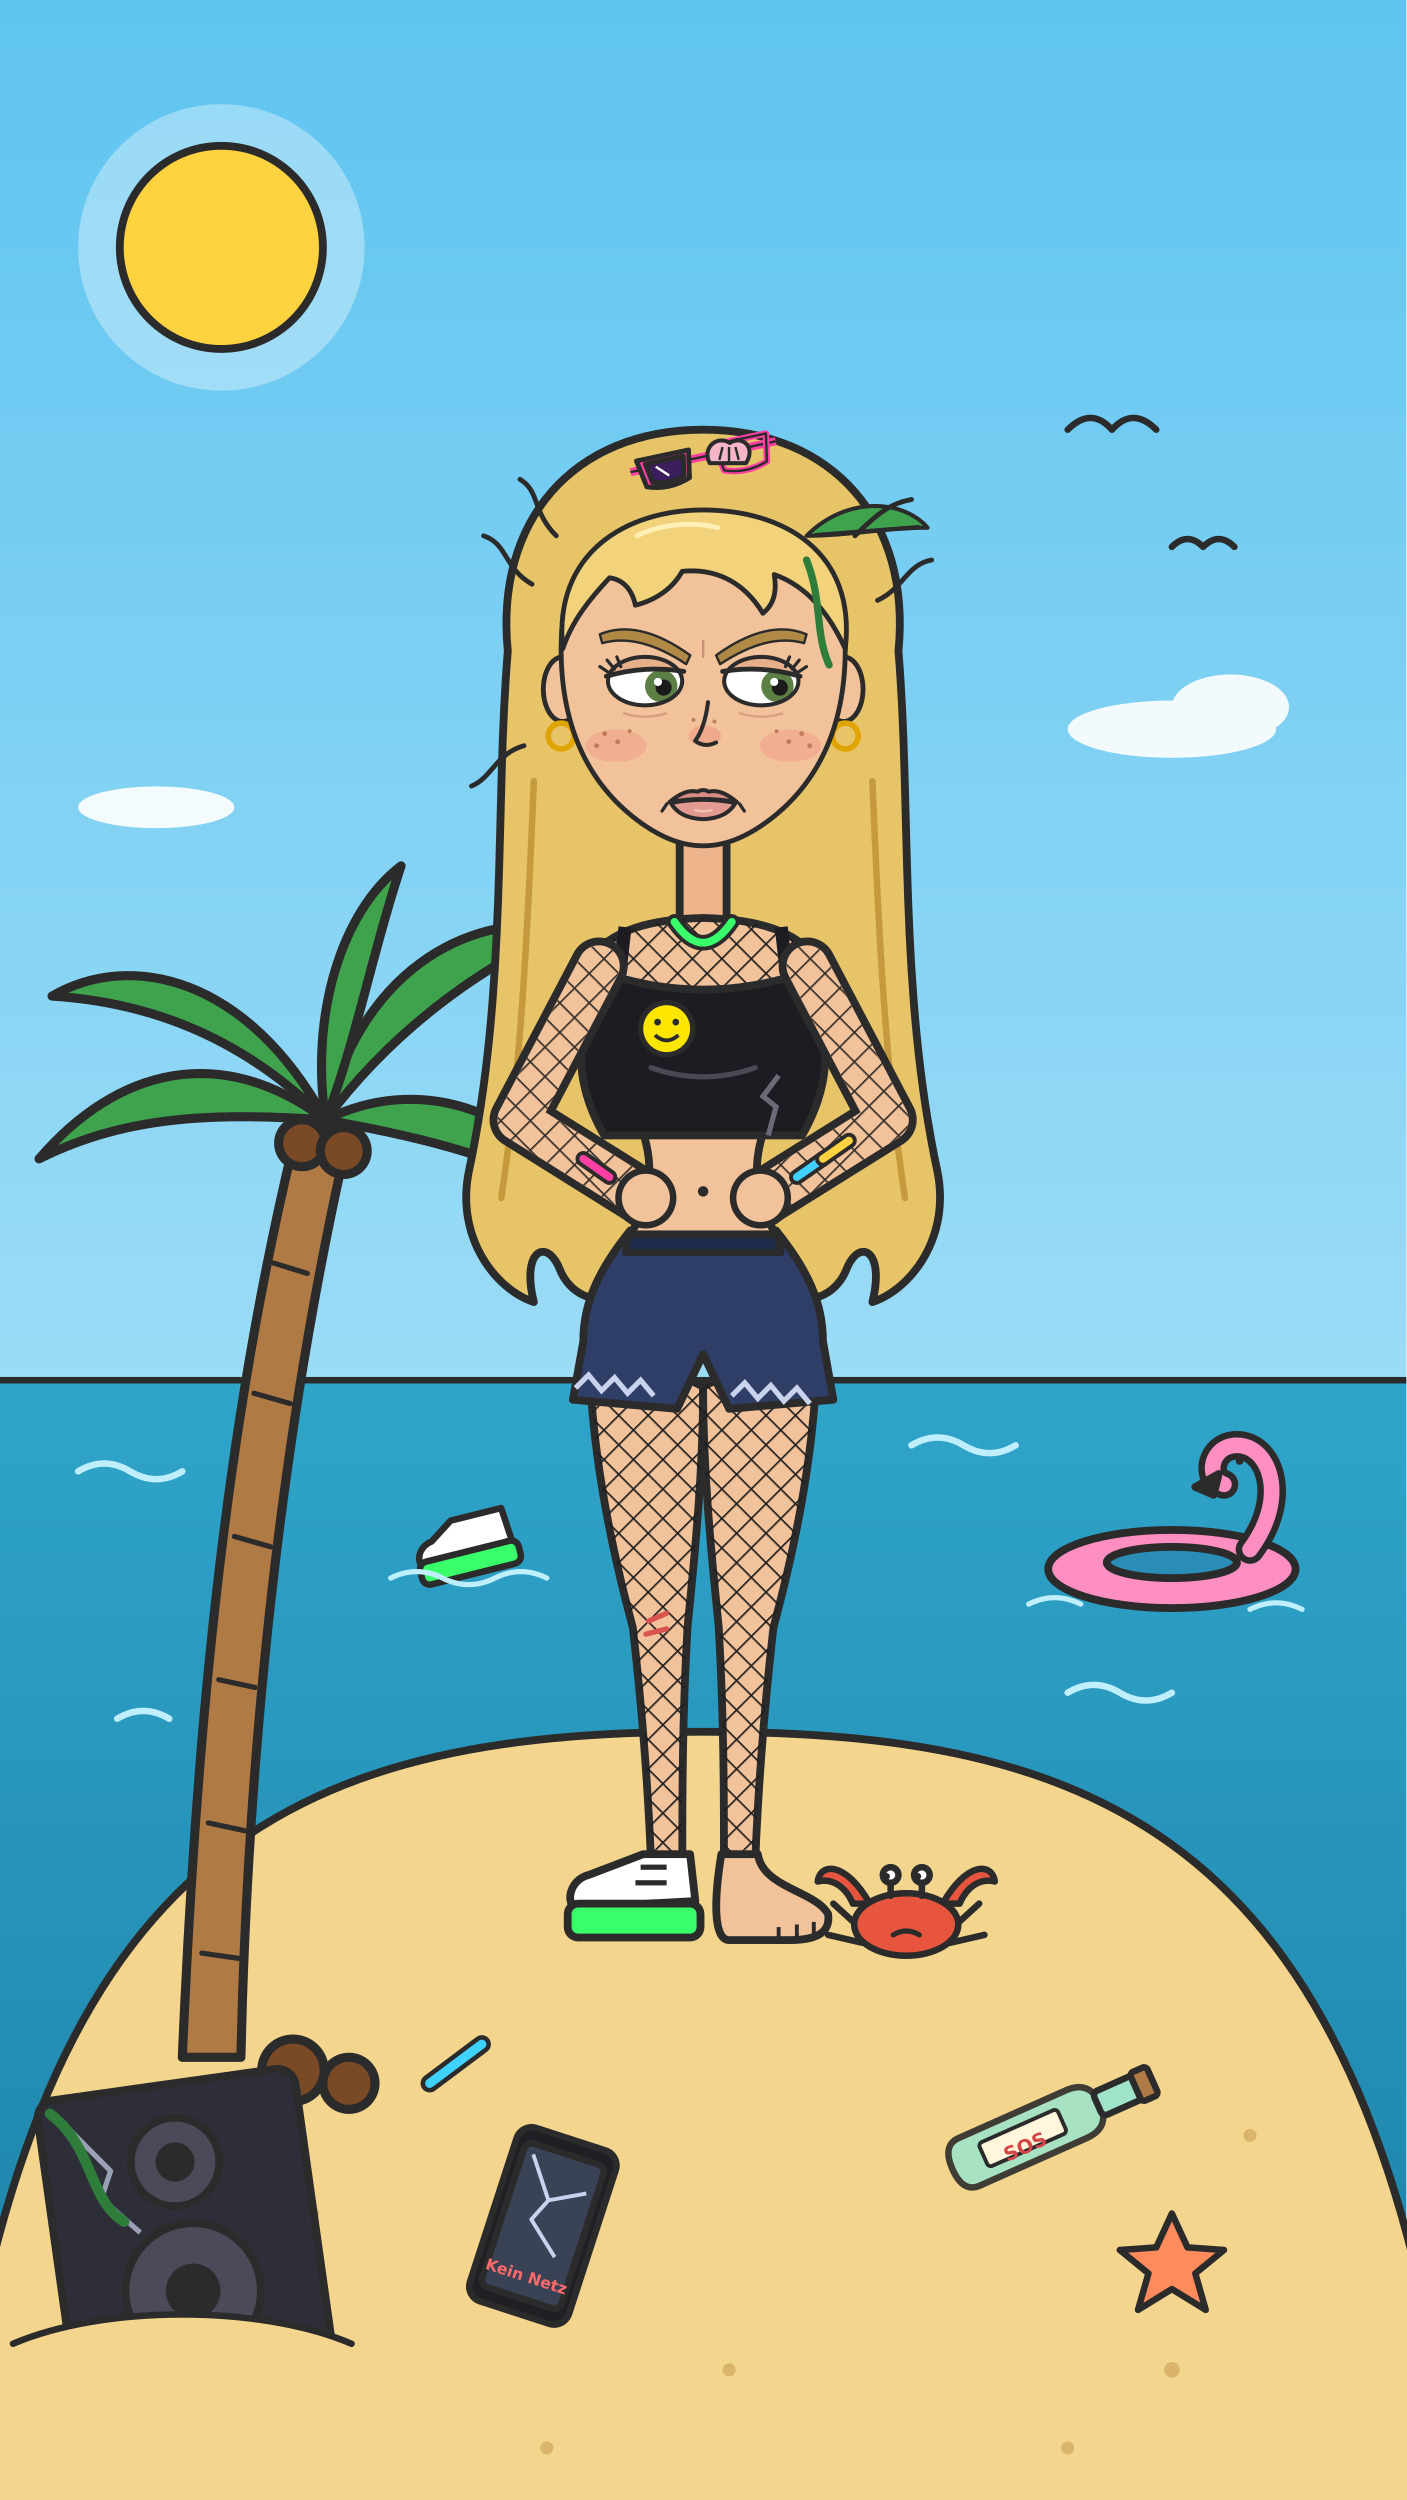
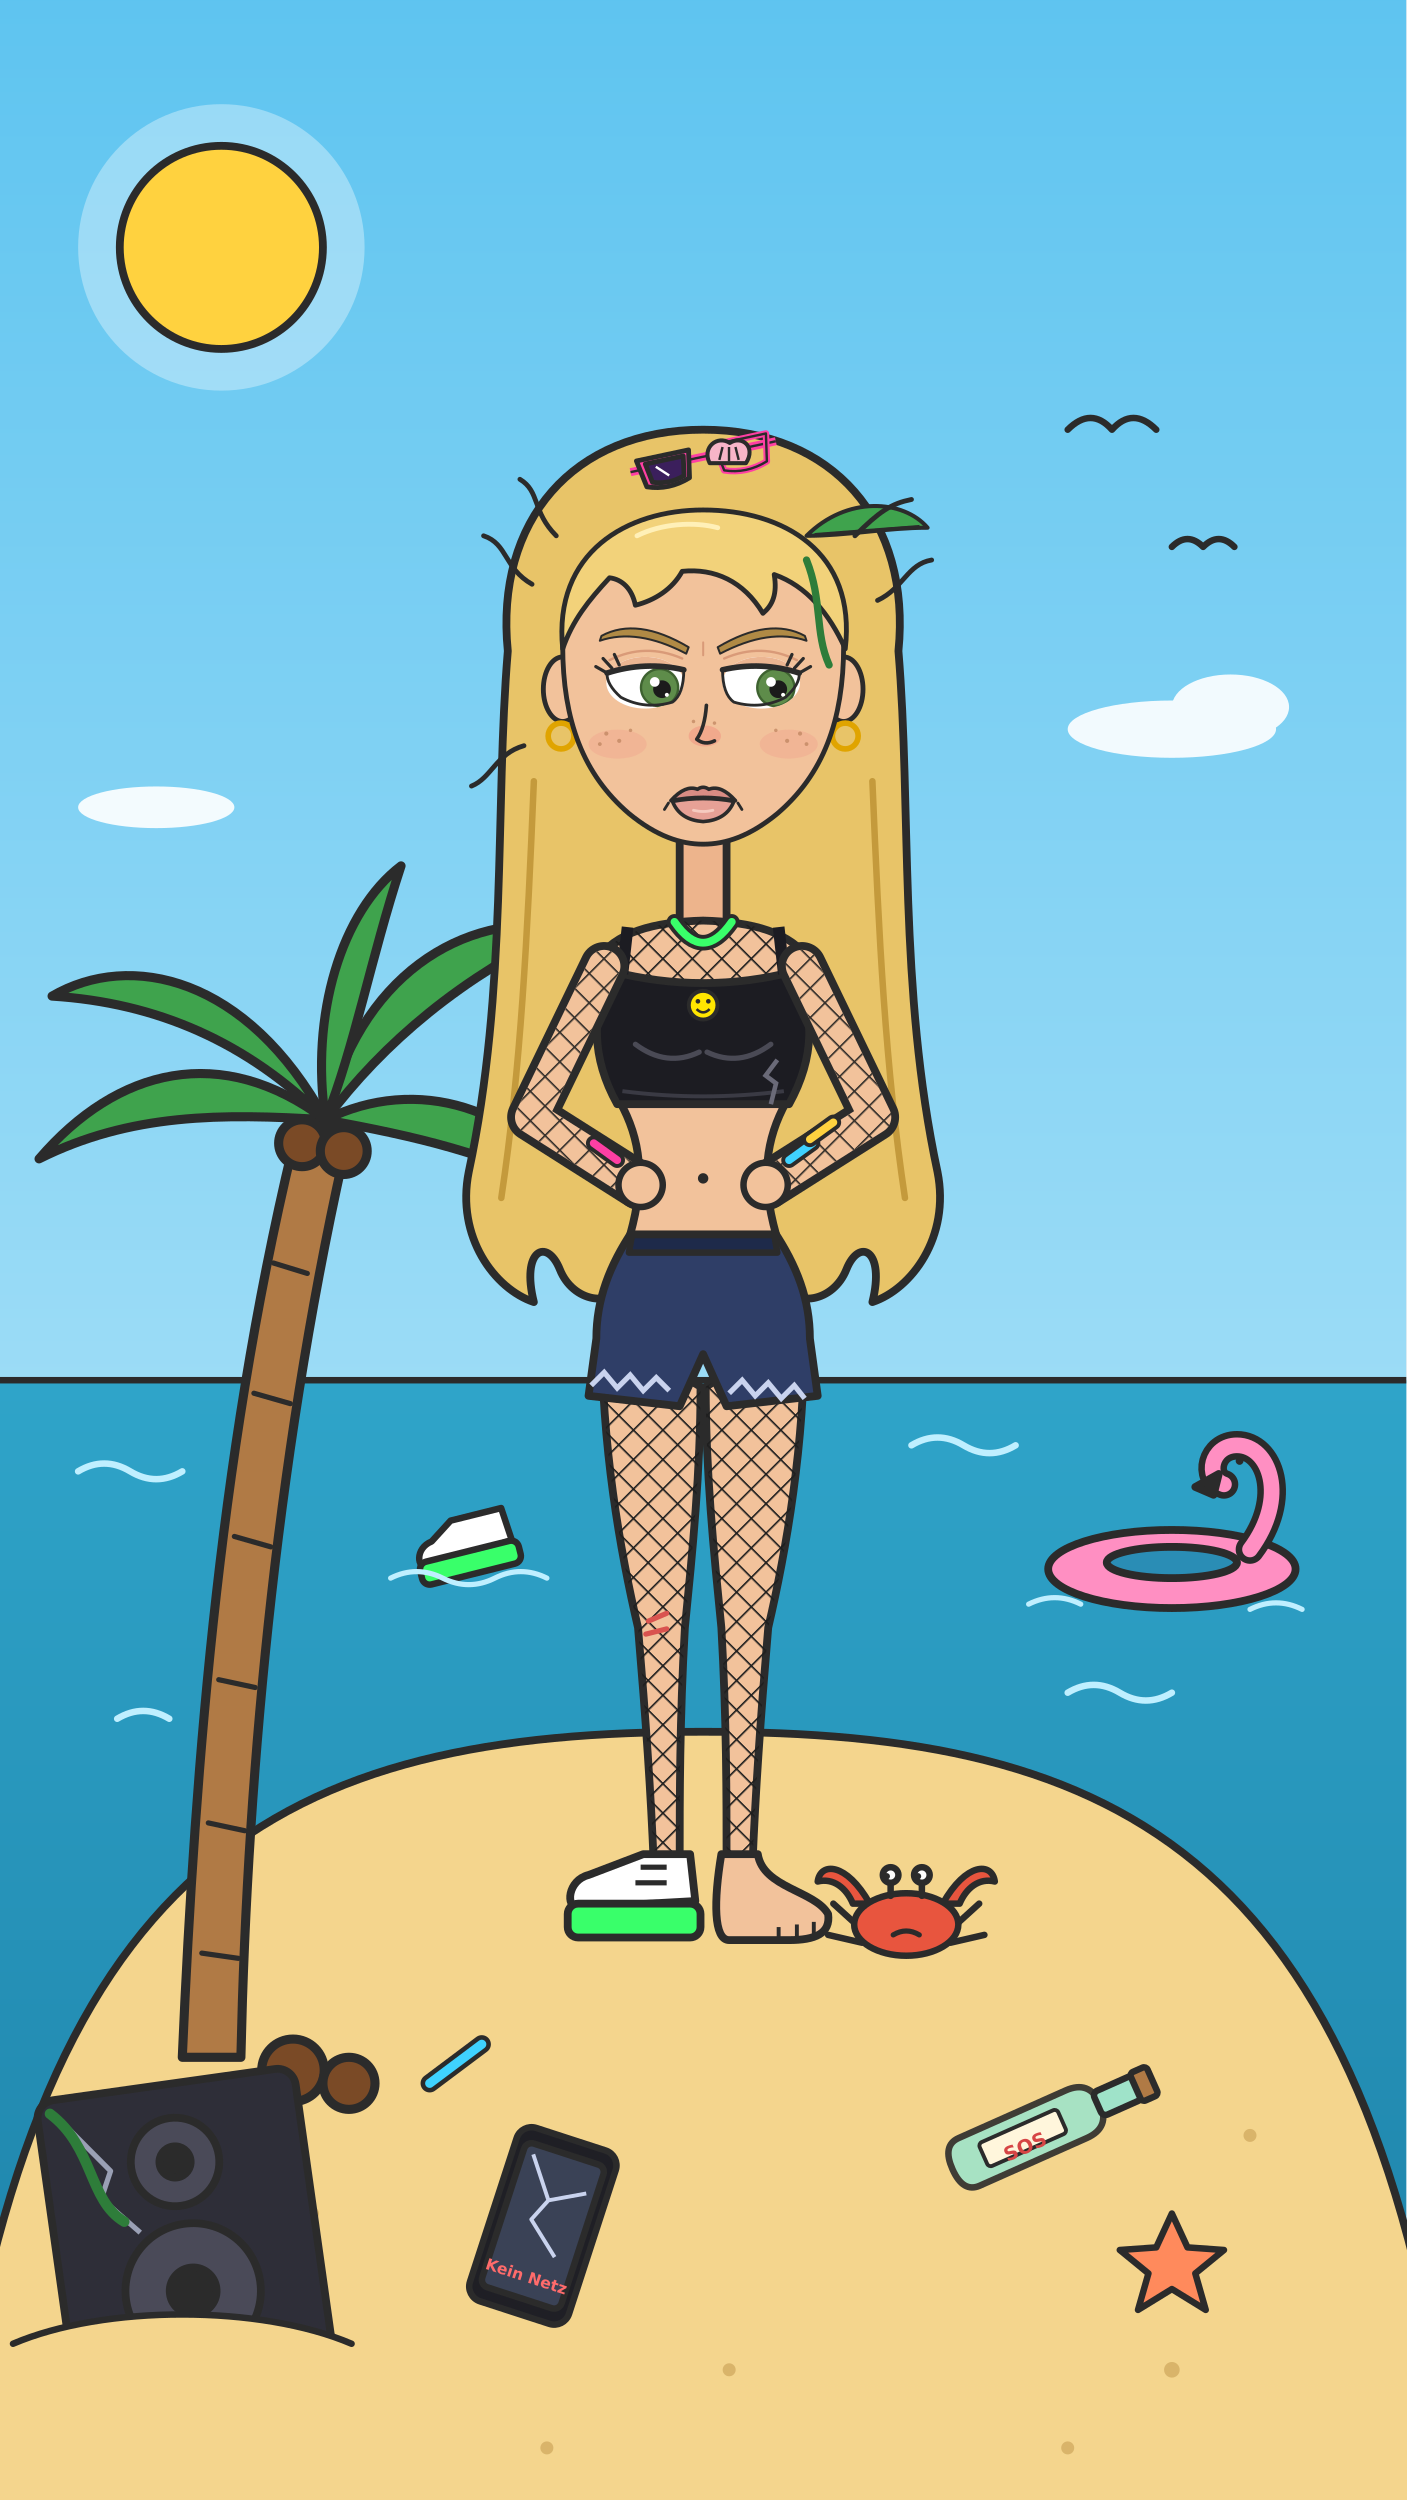
<svg xmlns="http://www.w3.org/2000/svg" viewBox="0 0 1080 1920" width="1080" height="1920">
  <defs>
    <clipPath id="eyeL">
-       <ellipse cx="440" cy="480" rx="46" ry="30" />
+       <ellipse cx="440" cy="482" rx="48" ry="32" />
    </clipPath>
    <clipPath id="eyeR">
-       <ellipse cx="584" cy="480" rx="46" ry="30" />
+       <ellipse cx="584" cy="482" rx="48" ry="32" />
    </clipPath>
    <radialGradient id="bg" cx="50%" cy="45%" r="60%">
      <stop offset="0" stop-color="#9ED9D2" />
      <stop offset="1" stop-color="#5FB3AA" />
    </radialGradient>
  </defs>
  <defs>
    <linearGradient id="sky" x1="0" y1="0" x2="0" y2="1">
      <stop offset="0" stop-color="#5EC4F0" />
      <stop offset="1" stop-color="#CDEFFB" />
    </linearGradient>
    <linearGradient id="sea" x1="0" y1="0" x2="0" y2="1">
      <stop offset="0" stop-color="#2FA4C9" />
      <stop offset="1" stop-color="#1C7FA6" />
    </linearGradient>
    <pattern id="net" width="16" height="16" patternUnits="userSpaceOnUse" patternTransform="rotate(45)">
      <path d="M0 0 H16 M0 0 V16" stroke="#1E1E1E" stroke-width="2.5" />
    </pattern>
  </defs>
  <rect width="1080" height="1920" fill="url(#sky)" />
  <circle cx="170" cy="190" r="110" fill="#FFFFFF" opacity="0.35" />
  <circle cx="170" cy="190" r="78" fill="#FFD23F" stroke="#2B2B2B" stroke-width="6" />
  <g fill="#FFFFFF" opacity="0.9">
    <ellipse cx="900" cy="560" rx="80" ry="22" />
    <ellipse cx="945" cy="543" rx="45" ry="25" />
    <ellipse cx="120" cy="620" rx="60" ry="16" />
  </g>
  <g fill="none" stroke="#2B2B2B" stroke-width="5" stroke-linecap="round" stroke-linejoin="round">
    <path d="M820 330 q18 -18 34 0 q16 -18 34 0" />
    <path d="M900 420 q12 -12 24 0 q12 -12 24 0" />
  </g>
  <rect x="0" y="1060" width="1080" height="860" fill="url(#sea)" />
  <path d="M0 1060 H1080" stroke="#2B2B2B" stroke-width="5" />
  <g fill="none" stroke="#BFEFFF" stroke-width="5" stroke-linecap="round">
    <path d="M60 1130 q20 -12 40 0 q20 12 40 0" />
    <path d="M700 1110 q20 -12 40 0 q20 12 40 0" />
    <path d="M820 1300 q20 -12 40 0 q20 12 40 0" />
    <path d="M90 1320 q20 -12 40 0" />
  </g>
  <g stroke="#2B2B2B" stroke-width="6" stroke-linejoin="round" stroke-linecap="round">
    <ellipse cx="900" cy="1205" rx="95" ry="30" fill="#FF8FC2" />
    <ellipse cx="900" cy="1200" rx="50" ry="12" fill="#2A8DB5" />
    <path d="M960 1190 C990 1150 975 1110 950 1110 C930 1110 925 1135 940 1140" fill="none" stroke="#2B2B2B" stroke-width="22" />
    <path d="M960 1190 C990 1150 975 1110 950 1110 C930 1110 925 1135 940 1140" fill="none" stroke="#FF8FC2" stroke-width="12" />
    <path d="M936 1132 l-18 10 l14 6 z" fill="#2B2B2B" />
    <circle cx="952" cy="1122" r="3" fill="#2B2B2B" stroke="none" />
  </g>
  <path d="M790 1232 q20 -10 40 0 M960 1236 q20 -10 40 0" fill="none" stroke="#BFEFFF" stroke-width="4" stroke-linecap="round" />
  <g transform="translate(120 0) rotate(-14 260 1180)" stroke="#2B2B2B" stroke-width="5" stroke-linejoin="round">
    <path d="M230 1160 L270 1160 L272 1186 L204 1190 C196 1190 198 1174 212 1172 Z" fill="#FFFFFF" />
    <rect x="198" y="1186" width="78" height="18" rx="6" fill="#39FF6A" />
  </g>
  <path d="M300 1212 q20 -10 40 0 q20 10 40 0 q20 -10 40 0" fill="none" stroke="#BFEFFF" stroke-width="4" stroke-linecap="round" />
  <path d="M-40 1930 C20 1420 220 1330 540 1330 C860 1330 1060 1420 1120 1930 Z" fill="#F4D58D" stroke="#2B2B2B" stroke-width="6" />
  <g fill="#D9B46A">
    <circle cx="160" cy="1800" r="6" />
    <circle cx="240" cy="1700" r="5" />
    <circle cx="900" cy="1820" r="6" />
    <circle cx="820" cy="1880" r="5" />
    <circle cx="960" cy="1640" r="5" />
    <circle cx="420" cy="1880" r="5" />
    <circle cx="560" cy="1820" r="5" />
  </g>
  <g stroke="#2B2B2B" stroke-width="7" stroke-linejoin="round" stroke-linecap="round">
    <path d="M140 1580 C150 1350 170 1100 230 860 L268 870 C215 1100 190 1350 185 1580 Z" fill="#B07A45" />
    <path d="M155 1500 l28 4 M160 1400 l28 6 M168 1290 l28 6 M180 1180 l28 8 M195 1070 l28 8 M210 970 l26 8" fill="none" stroke-width="4" />
    <g fill="#3FA34D">
      <path d="M250 860 C170 800 90 820 30 890 C100 855 170 855 250 860 Z" />
      <path d="M250 860 C190 750 100 730 40 765 C120 770 190 800 250 860 Z" />
      <path d="M250 860 C275 750 355 700 435 712 C355 750 295 800 250 860 Z" />
      <path d="M250 860 C320 825 400 850 445 920 C375 885 320 873 250 860 Z" />
      <path d="M250 860 C238 780 262 700 308 665 C285 735 272 805 250 860 Z" />
    </g>
    <circle cx="232" cy="878" r="18" fill="#7A4A26" />
    <circle cx="264" cy="884" r="18" fill="#7A4A26" />
    <circle cx="225" cy="1590" r="24" fill="#7A4A26" />
    <circle cx="268" cy="1600" r="20" fill="#7A4A26" />
  </g>
  <g transform="rotate(-8 140 1700)" stroke="#2B2B2B" stroke-width="6" stroke-linejoin="round">
    <rect x="40" y="1600" width="200" height="230" rx="14" fill="#2E2E38" />
    <circle cx="140" cy="1660" r="34" fill="#4A4A58" />
    <circle cx="140" cy="1660" r="12" fill="#2B2B2B" />
    <circle cx="140" cy="1760" r="52" fill="#4A4A58" />
    <circle cx="140" cy="1760" r="18" fill="#2B2B2B" />
    <path d="M60 1620 l30 40 l-10 20 l26 30" fill="none" stroke="#9AA0B5" stroke-width="4" />
    <path d="M50 1610 C80 1640 70 1680 95 1700" fill="none" stroke="#2E7D3A" stroke-width="8" stroke-linecap="round" />
  </g>
  <path d="M10 1800 C80 1770 200 1770 270 1800 L270 1860 L10 1860 Z" fill="#F4D58D" />
  <path d="M10 1800 C80 1770 200 1770 270 1800" fill="none" stroke="#2B2B2B" stroke-width="5" stroke-linecap="round" />
  <path d="M540 330 C640 330 700 400 690 500 C700 620 690 760 720 900 C730 950 700 990 670 1000 C680 960 660 950 650 975 C640 1000 610 1005 600 985 L480 985 C470 1005 440 1000 430 975 C420 950 400 960 410 1000 C380 990 350 950 360 900 C390 760 380 620 390 500 C380 400 440 330 540 330 Z" fill="#E8C468" stroke="#2B2B2B" stroke-width="6" stroke-linejoin="round" />
  <g fill="none" stroke="#C49A3C" stroke-width="5" stroke-linecap="round">
    <path d="M410 600 C405 720 400 820 385 920" />
    <path d="M670 600 C675 720 680 820 695 920" />
  </g>
  <g stroke="#2B2B2B" stroke-width="6" stroke-linejoin="round">
-     <path d="M452 1020 C452 1110 470 1190 486 1250 C494 1320 498 1380 500 1430 L524 1430 C524 1380 524 1320 528 1250 C534 1190 540 1130 540 1065 Z" fill="#F2C29B" />
-     <path d="M628 1020 C628 1110 610 1190 594 1250 C586 1320 582 1380 580 1430 L556 1430 C556 1380 556 1320 552 1250 C546 1190 540 1130 540 1065 Z" fill="#F2C29B" />
-   </g>
-   <path d="M452 1020 C452 1110 470 1190 486 1250 C494 1320 498 1380 500 1430 L524 1430 C524 1380 524 1320 528 1250 C534 1190 540 1130 540 1065 Z" fill="url(#net)" />
-   <path d="M628 1020 C628 1110 610 1190 594 1250 C586 1320 582 1380 580 1430 L556 1430 C556 1380 556 1320 552 1250 C546 1190 540 1130 540 1065 Z" fill="url(#net)" />
+     <path d="M462 1020 C462 1110 476 1190 490 1250 C496 1320 500 1380 502 1430 L522 1430 C522 1380 522 1320 526 1250 C532 1190 538 1130 538 1065 Z" fill="#F2C29B" />
+     <path d="M618 1020 C618 1110 604 1190 590 1250 C584 1320 580 1380 578 1430 L558 1430 C558 1380 558 1320 554 1250 C548 1190 542 1130 542 1065 Z" fill="#F2C29B" />
+   </g>
+   <path d="M462 1020 C462 1110 476 1190 490 1250 C496 1320 500 1380 502 1430 L522 1430 C522 1380 522 1320 526 1250 C532 1190 538 1130 538 1065 Z" fill="url(#net)" />
+   <path d="M618 1020 C618 1110 604 1190 590 1250 C584 1320 580 1380 578 1430 L558 1430 C558 1380 558 1320 554 1250 C548 1190 542 1130 542 1065 Z" fill="url(#net)" />
  <path d="M498 1245 l14 -6 M496 1255 l16 -4" stroke="#D9534F" stroke-width="4" stroke-linecap="round" />
  <g transform="translate(0 -60)" stroke="#2B2B2B" stroke-width="6" stroke-linejoin="round">
    <path d="M494 1484 L530 1484 L534 1520 L444 1525 C434 1525 436 1504 452 1500 Z" fill="#FFFFFF" />
    <rect x="436" y="1522" width="102" height="26" rx="8" fill="#39FF6A" />
    <path d="M492 1494 l20 0 M488 1506 l24 0" fill="none" stroke-width="4" />
  </g>
  <g transform="translate(0 -60)" stroke="#2B2B2B" stroke-width="6" stroke-linejoin="round">
    <path d="M554 1484 L582 1484 C586 1510 626 1512 636 1530 C638 1545 626 1550 606 1550 L560 1550 C548 1550 548 1520 554 1484 Z" fill="#F2C29B" />
    <path d="M598 1550 v-10 M612 1550 v-12 M625 1548 v-12" fill="none" stroke-width="3" />
  </g>
-   <path d="M484 945 L596 945 C620 975 632 1000 632 1030 L640 1075 L560 1082 L540 1040 L520 1082 L440 1075 L448 1030 C448 1000 460 975 484 945 Z" fill="#2F3E67" stroke="#2B2B2B" stroke-width="6" stroke-linejoin="round" />
-   <path d="M442 1066 l10 -10 l10 12 l10 -10 l10 12 l10 -10 l10 12 M562 1072 l10 -10 l10 12 l10 -10 l10 12 l10 -10 l10 12" fill="none" stroke="#C9D3EE" stroke-width="4" />
-   <path d="M484 945 L596 945 L600 962 L480 962 Z" fill="#1E2A4A" stroke="#2B2B2B" stroke-width="5" stroke-linejoin="round" />
-   <path d="M492 865 L588 865 C578 890 578 920 596 948 L484 948 C502 920 502 890 492 865 Z" fill="#F2C29B" stroke="#2B2B2B" stroke-width="6" stroke-linejoin="round" />
-   <circle cx="540" cy="915" r="4" fill="#2B2B2B" />
+   <path d="M486 945 L594 945 C612 972 622 998 622 1028 L628 1072 L558 1080 L540 1040 L522 1080 L452 1072 L458 1028 C458 998 468 972 486 945 Z" fill="#2F3E67" stroke="#2B2B2B" stroke-width="6" stroke-linejoin="round" />
+   <path d="M454 1064 l10 -10 l10 12 l10 -10 l10 12 l10 -10 l10 10 M560 1070 l10 -10 l10 12 l10 -10 l10 12 l10 -10 l8 10" fill="none" stroke="#C9D3EE" stroke-width="4" />
+   <path d="M486 945 L594 945 L597 962 L483 962 Z" fill="#1E2A4A" stroke="#2B2B2B" stroke-width="5" stroke-linejoin="round" />
+   <path d="M476 846 L604 846 C588 875 584 905 596 948 L484 948 C496 905 492 875 476 846 Z" fill="#F2C29B" stroke="#2B2B2B" stroke-width="6" stroke-linejoin="round" />
+   <circle cx="540" cy="905" r="4" fill="#2B2B2B" />
  <path d="M522 620 L522 715 L558 715 L558 620 Z" fill="#EDB48C" stroke="#2B2B2B" stroke-width="6" />
-   <path d="M452 738 C468 714 500 706 540 705 C580 706 612 714 628 738 L618 790 L462 790 Z" fill="#F2C29B" stroke="#2B2B2B" stroke-width="6" stroke-linejoin="round" />
-   <path d="M452 738 C468 714 500 706 540 705 C580 706 612 714 628 738 L618 790 L462 790 Z" fill="url(#net)" />
-   <path d="M466 748 Q540 772 614 748 C640 790 640 830 616 872 L464 872 C440 830 440 790 466 748 Z" fill="#1C1C22" stroke="#2B2B2B" stroke-width="6" stroke-linejoin="round" />
-   <path d="M476 748 L480 712 M604 748 L600 712" stroke="#1C1C22" stroke-width="10" />
-   <path d="M500 820 Q540 834 580 820" fill="none" stroke="#4A4A55" stroke-width="4" stroke-linecap="round" />
-   <circle cx="512" cy="790" r="20" fill="#FFE600" stroke="#2B2B2B" stroke-width="4" />
-   <circle cx="505" cy="785" r="2.6" fill="#2B2B2B" />
-   <circle cx="519" cy="785" r="2.6" fill="#2B2B2B" />
-   <path d="M503 795 q9 8 18 0" fill="none" stroke="#2B2B2B" stroke-width="3" />
-   <path d="M590 872 l6 -22 l-10 -8 l12 -16" fill="none" stroke="#6A6A78" stroke-width="4" />
+   <path d="M458 738 C472 716 502 708 540 707 C578 708 608 716 622 738 L614 790 L466 790 Z" fill="#F2C29B" stroke="#2B2B2B" stroke-width="6" stroke-linejoin="round" />
+   <path d="M458 738 C472 716 502 708 540 707 C578 708 608 716 622 738 L614 790 L466 790 Z" fill="url(#net)" />
+   <path d="M470 746 Q540 764 610 746 C626 778 626 812 606 848 L474 848 C454 812 454 778 470 746 Z" fill="#1C1C22" stroke="#2B2B2B" stroke-width="6" stroke-linejoin="round" />
+   <path d="M478 748 L482 712 M602 748 L598 712" stroke="#1C1C22" stroke-width="9" />
+   <path d="M488 802 Q512 820 537 808 M543 808 Q568 820 592 802" fill="none" stroke="#4A4A55" stroke-width="4" stroke-linecap="round" />
+   <path d="M478 838 Q540 846 602 838" fill="none" stroke="#3A3A44" stroke-width="3" />
+   <circle cx="540" cy="772" r="11" fill="#FFE600" stroke="#2B2B2B" stroke-width="3" />
+   <circle cx="536" cy="769" r="1.8" fill="#2B2B2B" />
+   <circle cx="544" cy="769" r="1.8" fill="#2B2B2B" />
+   <path d="M535 775 q5 5 10 0" fill="none" stroke="#2B2B2B" stroke-width="2" />
+   <path d="M592 848 l4 -16 l-8 -6 l9 -12" fill="none" stroke="#6A6A78" stroke-width="3.5" />
  <path d="M518 708 Q540 740 562 708" fill="none" stroke="#2B2B2B" stroke-width="12" stroke-linecap="round" />
  <path d="M518 708 Q540 740 562 708" fill="none" stroke="#39FF6A" stroke-width="6" stroke-linecap="round" />
-   <path d="M460 742 L398 860 L494 920" fill="none" stroke="#2B2B2B" stroke-width="44" stroke-linecap="round" stroke-linejoin="round" />
-   <path d="M460 742 L398 860 L494 920" fill="none" stroke="#F2C29B" stroke-width="32" stroke-linecap="round" stroke-linejoin="round" />
-   <path d="M620 742 L682 860 L586 920" fill="none" stroke="#2B2B2B" stroke-width="44" stroke-linecap="round" stroke-linejoin="round" />
-   <path d="M620 742 L682 860 L586 920" fill="none" stroke="#F2C29B" stroke-width="32" stroke-linecap="round" stroke-linejoin="round" />
-   <path d="M460 742 L398 860 L494 920 M620 742 L682 860 L586 920" fill="none" stroke="url(#net)" stroke-width="32" stroke-linecap="round" stroke-linejoin="round" opacity="0.9" />
+   <path d="M464 742 L408 858 L490 910" fill="none" stroke="#2B2B2B" stroke-width="37" stroke-linecap="round" stroke-linejoin="round" />
+   <path d="M464 742 L408 858 L490 910" fill="none" stroke="#F2C29B" stroke-width="25" stroke-linecap="round" stroke-linejoin="round" />
+   <path d="M616 742 L672 858 L590 910" fill="none" stroke="#2B2B2B" stroke-width="37" stroke-linecap="round" stroke-linejoin="round" />
+   <path d="M616 742 L672 858 L590 910" fill="none" stroke="#F2C29B" stroke-width="25" stroke-linecap="round" stroke-linejoin="round" />
+   <path d="M464 742 L408 858 L490 910 M616 742 L672 858 L590 910" fill="none" stroke="url(#net)" stroke-width="25" stroke-linecap="round" stroke-linejoin="round" opacity="0.9" />
  <g stroke="#2B2B2B" stroke-width="5">
-     <circle cx="496" cy="920" r="21" fill="#F2C29B" />
-     <circle cx="584" cy="920" r="21" fill="#F2C29B" />
+     <circle cx="492" cy="910" r="17" fill="#F2C29B" />
+     <circle cx="588" cy="910" r="17" fill="#F2C29B" />
  </g>
  <g stroke-linecap="round">
-     <path d="M448 890 l20 14" stroke="#2B2B2B" stroke-width="12" />
-     <path d="M448 890 l20 14" stroke="#FF3FA4" stroke-width="6" />
-     <path d="M632 890 l-20 14" stroke="#2B2B2B" stroke-width="12" />
-     <path d="M632 890 l-20 14" stroke="#3FD2FF" stroke-width="6" />
-     <path d="M652 876 l-20 14" stroke="#2B2B2B" stroke-width="12" />
-     <path d="M652 876 l-20 14" stroke="#FFD23F" stroke-width="6" />
+     <path d="M456 878 l18 13" stroke="#2B2B2B" stroke-width="12" />
+     <path d="M456 878 l18 13" stroke="#FF3FA4" stroke-width="6" />
+     <path d="M624 878 l-18 13" stroke="#2B2B2B" stroke-width="12" />
+     <path d="M624 878 l-18 13" stroke="#3FD2FF" stroke-width="6" />
+     <path d="M640 862 l-18 13" stroke="#2B2B2B" stroke-width="12" />
+     <path d="M640 862 l-18 13" stroke="#FFD23F" stroke-width="6" />
  </g>
  <g transform="translate(222.6 225.5) scale(0.62)">
    <g stroke="#2B2B2B" stroke-width="6" stroke-linejoin="round" transform="translate(0 -48) rotate(-12 512 250)">
      <path d="M420 250 h184" fill="none" stroke="#FF3FA4" stroke-width="10" />
      <path d="M420 250 h184" fill="none" stroke-width="3" />
      <path d="M430 238 h66 l-6 34 q-28 10 -54 0 z" fill="#FF3FA4" />
      <path d="M440 244 h48 l-4 24 q-20 7 -40 0 z" fill="#3B1F5C" />
      <path d="M528 238 h66 l-6 34 q-28 10 -54 0 z" fill="none" stroke="#FF3FA4" stroke-width="8" />
      <path d="M528 238 h66 l-6 34 q-28 10 -54 0 z" fill="none" stroke-width="3" />
      <path d="M452 250 l14 14" stroke="#FFFFFF" stroke-width="3" />
    </g>
    <g fill="none" stroke="#2B2B2B" stroke-width="6" stroke-linecap="round">
      <path d="M300 360 C265 340 270 310 240 300" />
      <path d="M728 380 C760 365 765 335 795 330" />
    </g>
    <g stroke="#2B2B2B" stroke-width="5" stroke-linejoin="round">
      <path d="M640 300 C690 250 760 255 790 290 C740 290 690 300 640 300 Z" fill="#3FA34D" />
      <path d="M650 298 L780 288" fill="none" stroke-width="3" />
      <g transform="translate(160 -110)">
        <path d="M360 320 C350 300 370 285 385 295 C400 285 418 300 405 320 Z" fill="#F7B5C8" />
        <path d="M372 316 l4 -16 M384 318 l0 -18 M396 316 l-4 -16" fill="none" stroke-width="3" />
      </g>
    </g>
    <g fill="none" stroke="#2B2B2B" stroke-width="6" stroke-linecap="round">
      <path d="M330 300 C300 270 310 245 285 230" />
      <path d="M700 300 C730 270 745 260 770 255" />
      <path d="M290 560 C255 570 250 600 225 610" />
    </g>
    <g stroke="#2B2B2B" stroke-width="6">
      <ellipse cx="338" cy="490" rx="24" ry="40" fill="#F2C29B" />
      <ellipse cx="686" cy="490" rx="24" ry="40" fill="#F2C29B" />
      <circle cx="336" cy="548" r="16" fill="none" stroke="#E0A400" stroke-width="7" />
      <circle cx="688" cy="548" r="16" fill="none" stroke="#E0A400" stroke-width="7" />
    </g>
-     <path d="M336 440 C336 330 410 275 512 275 C614 275 688 330 688 440 C688 540 652 608 594 652 C562 676 536 684 512 684 C488 684 462 676 430 652 C372 608 336 540 336 440 Z" fill="#F2C29B" stroke="#2B2B2B" stroke-width="6" stroke-linejoin="round" />
-     <ellipse cx="404" cy="560" rx="38" ry="20" fill="#F08A7A" opacity="0.35" />
-     <ellipse cx="620" cy="560" rx="38" ry="20" fill="#F08A7A" opacity="0.35" />
-     <g fill="#B8734E" opacity="0.85">
-       <circle cx="390" cy="545" r="3" />
-       <circle cx="406" cy="555" r="3" />
-       <circle cx="380" cy="560" r="3" />
-       <circle cx="421" cy="542" r="2.5" />
-       <circle cx="634" cy="545" r="3" />
-       <circle cx="618" cy="555" r="3" />
-       <circle cx="644" cy="560" r="3" />
-       <circle cx="603" cy="542" r="2.5" />
-       <circle cx="500" cy="528" r="2.5" />
-       <circle cx="526" cy="530" r="2.5" />
+     <path d="M338 436 C338 330 410 276 512 276 C614 276 686 330 686 436 C686 530 660 596 604 644 C570 672 540 682 512 682 C484 682 454 672 420 644 C364 596 338 530 338 436 Z" fill="#F2C29B" stroke="#2B2B2B" stroke-width="6" stroke-linejoin="round" />
+     <ellipse cx="406" cy="558" rx="36" ry="18" fill="#F09A88" opacity="0.32" />
+     <ellipse cx="618" cy="558" rx="36" ry="18" fill="#F09A88" opacity="0.32" />
+     <g fill="#C08560" opacity="0.75">
+       <circle cx="392" cy="545" r="2.6" />
+       <circle cx="408" cy="554" r="2.6" />
+       <circle cx="384" cy="558" r="2.4" />
+       <circle cx="422" cy="541" r="2.2" />
+       <circle cx="632" cy="545" r="2.6" />
+       <circle cx="616" cy="554" r="2.6" />
+       <circle cx="640" cy="558" r="2.4" />
+       <circle cx="602" cy="541" r="2.2" />
+       <circle cx="500" cy="530" r="2.2" />
+       <circle cx="526" cy="532" r="2.2" />
    </g>
    <g>
-       <ellipse cx="440" cy="480" rx="46" ry="30" fill="#FFFFFF" />
+       <path d="M396 454 Q440 432 486 452" fill="none" stroke="#D99A78" stroke-width="3" stroke-linecap="round" />
+       <path d="M538 452 Q584 432 628 454" fill="none" stroke="#D99A78" stroke-width="3" stroke-linecap="round" />
+       <ellipse cx="440" cy="482" rx="48" ry="32" fill="#FFFFFF" />
      <g clip-path="url(#eyeL)">
-         <circle cx="460" cy="486" r="20" fill="#5B7F45" />
-         <circle cx="463" cy="488" r="10" fill="#1B1B1B" />
-         <circle cx="456" cy="481" r="5" fill="#FFFFFF" />
-         <path d="M388 440 L492 440 L492 470 Q440 460 388 474 Z" fill="#E8B08A" />
+         <circle cx="458" cy="488" r="23" fill="#5E8C4A" />
+         <circle cx="458" cy="488" r="23" fill="none" stroke="#3E6230" stroke-width="3" />
+         <circle cx="461" cy="490" r="11" fill="#1B1B1B" />
+         <circle cx="452" cy="481" r="6" fill="#FFFFFF" />
+         <circle cx="467" cy="497" r="2.5" fill="#FFFFFF" />
+         <path d="M386 440 L494 440 L494 466 Q440 456 386 470 Z" fill="#EBB592" />
      </g>
-       <ellipse cx="440" cy="480" rx="46" ry="30" fill="none" stroke="#2B2B2B" stroke-width="5" />
-       <path d="M392 474 Q440 460 488 468" fill="none" stroke="#2B2B2B" stroke-width="6" stroke-linecap="round" />
-       <path d="M396 470 l-12 -8 M402 465 l-9 -11 M410 462 l-5 -12" fill="none" stroke="#2B2B2B" stroke-width="4" stroke-linecap="round" />
-       <ellipse cx="584" cy="480" rx="46" ry="30" fill="#FFFFFF" />
+       <path d="M393 470 Q440 455 488 466" fill="none" stroke="#2B2B2B" stroke-width="7" stroke-linecap="round" />
+       <path d="M393 470 Q392 484 410 500 Q440 516 474 506 Q488 496 488 466" fill="none" stroke="#2B2B2B" stroke-width="3.5" stroke-linecap="round" />
+       <path d="M393 470 l-14 -8 M399 464 l-11 -12 M408 460 l-6 -13" fill="none" stroke="#2B2B2B" stroke-width="4" stroke-linecap="round" />
+       <ellipse cx="584" cy="482" rx="48" ry="32" fill="#FFFFFF" />
      <g clip-path="url(#eyeR)">
-         <circle cx="604" cy="486" r="20" fill="#5B7F45" />
-         <circle cx="607" cy="488" r="10" fill="#1B1B1B" />
-         <circle cx="600" cy="481" r="5" fill="#FFFFFF" />
-         <path d="M532 440 L636 440 L636 474 Q584 460 532 470 Z" fill="#E8B08A" />
+         <circle cx="602" cy="488" r="23" fill="#5E8C4A" />
+         <circle cx="602" cy="488" r="23" fill="none" stroke="#3E6230" stroke-width="3" />
+         <circle cx="605" cy="490" r="11" fill="#1B1B1B" />
+         <circle cx="596" cy="481" r="6" fill="#FFFFFF" />
+         <circle cx="611" cy="497" r="2.5" fill="#FFFFFF" />
+         <path d="M530 440 L638 440 L638 470 Q584 456 530 466 Z" fill="#EBB592" />
      </g>
-       <ellipse cx="584" cy="480" rx="46" ry="30" fill="none" stroke="#2B2B2B" stroke-width="5" />
-       <path d="M536 468 Q584 460 632 474" fill="none" stroke="#2B2B2B" stroke-width="6" stroke-linecap="round" />
-       <path d="M628 470 l12 -8 M622 465 l9 -11 M614 462 l5 -12" fill="none" stroke="#2B2B2B" stroke-width="4" stroke-linecap="round" />
-     </g>
-     <g fill="none" stroke="#C99278" stroke-width="3" stroke-linecap="round" opacity="0.7">
-       <path d="M414 520 Q440 528 466 520" />
-       <path d="M558 520 Q584 528 610 520" />
-     </g>
-     <g fill="#B08A45" stroke="#2B2B2B" stroke-width="3" stroke-linejoin="round">
-       <path d="M384 422 Q432 402 496 448 L491 459 Q432 420 387 433 Z" />
-       <path d="M640 422 Q592 402 528 448 L533 459 Q592 420 637 433 Z" />
-     </g>
-     <path d="M512 430 L512 450" fill="none" stroke="#C99278" stroke-width="3" stroke-linecap="round" />
+       <path d="M536 466 Q584 455 631 470" fill="none" stroke="#2B2B2B" stroke-width="7" stroke-linecap="round" />
+       <path d="M536 466 Q536 496 550 506 Q584 516 614 500 Q632 484 631 470" fill="none" stroke="#2B2B2B" stroke-width="3.5" stroke-linecap="round" />
+       <path d="M631 470 l14 -8 M625 464 l11 -12 M616 460 l6 -13" fill="none" stroke="#2B2B2B" stroke-width="4" stroke-linecap="round" />
+     </g>
+     <g id="brows" fill="#B08A45" stroke="#2B2B2B" stroke-width="2.5" stroke-linejoin="round">
+       <path d="M386 424 Q430 400 494 438 L491 446 Q430 414 384 430 Z" />
+       <path d="M638 424 Q594 400 530 438 L533 446 Q594 414 640 430 Z" />
+     </g>
+     <path d="M512 432 L512 448" fill="none" stroke="#D99A78" stroke-width="2.5" stroke-linecap="round" />
    <path d="M338 440 C326 320 418 268 512 268 C612 268 702 320 688 440 C668 396 640 362 600 348 C604 372 598 386 586 396 C562 356 526 340 486 344 C474 366 452 380 428 386 C424 366 412 354 396 352 C370 380 350 405 338 440 Z" fill="#F2D27A" stroke="#2B2B2B" stroke-width="6" stroke-linejoin="round" />
    <path d="M430 300 C460 285 500 282 530 290" fill="none" stroke="#FFF0B8" stroke-width="6" stroke-linecap="round" />
    <ellipse cx="514" cy="548" rx="20" ry="13" fill="#F08A7A" opacity="0.45" />
-     <path d="M518 506 Q514 538 502 554 Q514 563 528 556" fill="none" stroke="#2B2B2B" stroke-width="5" stroke-linecap="round" stroke-linejoin="round" />
-     <path d="M470 630 Q490 613 505 617 Q512 613 519 617 Q534 613 554 630 Q512 622 470 630 Z" fill="#D98C84" stroke="#2B2B2B" stroke-width="5" stroke-linejoin="round" />
-     <path d="M472 631 Q512 623 552 631 Q541 650 512 651 Q483 650 472 631 Z" fill="#E39A90" stroke="#2B2B2B" stroke-width="5" stroke-linejoin="round" />
-     <path d="M502 640 Q512 642 522 640" fill="none" stroke="#F4C1B6" stroke-width="3" stroke-linecap="round" />
-     <path d="M467 632 l-6 9 M557 632 l6 9" stroke="#2B2B2B" stroke-width="4" stroke-linecap="round" />
+     <path d="M516 510 Q514 538 504 552 Q514 560 526 554" fill="none" stroke="#2B2B2B" stroke-width="4.5" stroke-linecap="round" stroke-linejoin="round" />
+     <path d="M472 628 Q490 608 505 614 Q512 609 519 614 Q534 608 552 628 Q512 620 472 628 Z" fill="#D98C84" stroke="#2B2B2B" stroke-width="4.5" stroke-linejoin="round" />
+     <path d="M474 629 Q512 622 550 629 Q541 652 512 654 Q483 652 474 629 Z" fill="#E7A196" stroke="#2B2B2B" stroke-width="4.5" stroke-linejoin="round" />
+     <path d="M500 640 Q512 643 524 640" fill="none" stroke="#F6CBC0" stroke-width="3.5" stroke-linecap="round" />
+     <path d="M469 631 l-5 8 M555 631 l5 8" stroke="#2B2B2B" stroke-width="3.5" stroke-linecap="round" />
    <path d="M640 330 C660 380 650 420 668 460" fill="none" stroke="#2E7D3A" stroke-width="9" stroke-linecap="round" />
  </g>
  <g transform="rotate(-24 790 1640)" stroke="#2B2B2B" stroke-width="5" stroke-linejoin="round">
    <path d="M740 1620 h90 q20 0 20 20 q0 20 -20 20 h-90 q-14 0 -14 -20 q0 -20 14 -20 z" fill="#9FE3C9" opacity="0.9" />
    <rect x="848" y="1630" width="34" height="20" rx="4" fill="#9FE3C9" />
    <rect x="880" y="1628" width="14" height="24" rx="3" fill="#B07A45" />
    <rect x="752" y="1630" width="66" height="20" rx="3" fill="#FFF6DC" stroke-width="3" />
  </g>
  <text x="784" y="1652" text-anchor="middle" transform="rotate(-24 790 1640)" font-family="'Arial Black', 'DejaVu Sans', sans-serif" font-weight="900" font-size="15" fill="#D64545">SOS</text>
  <g transform="rotate(18 420 1700)" stroke="#2B2B2B" stroke-width="5" stroke-linejoin="round">
    <rect x="380" y="1640" width="80" height="140" rx="12" fill="#1F1F25" />
    <rect x="388" y="1652" width="64" height="116" rx="6" fill="#3A4256" />
    <path d="M396 1660 l22 30 l-8 18 l26 22 M418 1690 l26 -14" fill="none" stroke="#C9D3EE" stroke-width="3" />
  </g>
  <text x="420" y="1755" text-anchor="middle" transform="rotate(18 420 1700)" font-family="'DejaVu Sans', Arial, sans-serif" font-weight="700" font-size="12" fill="#FF6B6B">Kein Netz</text>
  <path d="M330 1600 l40 -30" stroke="#2B2B2B" stroke-width="14" stroke-linecap="round" />
  <path d="M330 1600 l40 -30" stroke="#3FD2FF" stroke-width="7" stroke-linecap="round" />
  <path d="M900 1700 l12 26 l28 2 l-22 18 l8 28 l-26 -16 l-26 16 l8 -28 l-22 -18 l28 -2 z" fill="#FF8A5C" stroke="#2B2B2B" stroke-width="5" stroke-linejoin="round" />
  <g transform="translate(400 630)" stroke="#2B2B2B" stroke-width="5" stroke-linejoin="round" stroke-linecap="round">
    <path d="M262 852 l-22 -20 M262 862 l-26 -6 M330 852 l22 -20 M330 862 l26 -6" fill="none" />
    <path d="M268 832 C250 800 230 800 228 815 C240 812 250 820 255 832 Z" fill="#E8553E" />
    <path d="M324 832 C342 800 362 800 364 815 C352 812 342 820 337 832 Z" fill="#E8553E" />
    <ellipse cx="296" cy="848" rx="40" ry="24" fill="#E8553E" />
    <path d="M284 826 v-14 M308 826 v-14" fill="none" />
    <circle cx="284" cy="810" r="6" fill="#FFFFFF" />
    <circle cx="308" cy="810" r="6" fill="#FFFFFF" />
    <circle cx="281" cy="811" r="2.5" fill="#2B2B2B" stroke="none" />
    <circle cx="305" cy="811" r="2.5" fill="#2B2B2B" stroke="none" />
    <path d="M286 856 q10 -6 20 0" fill="none" stroke-width="4" />
  </g>
</svg>
